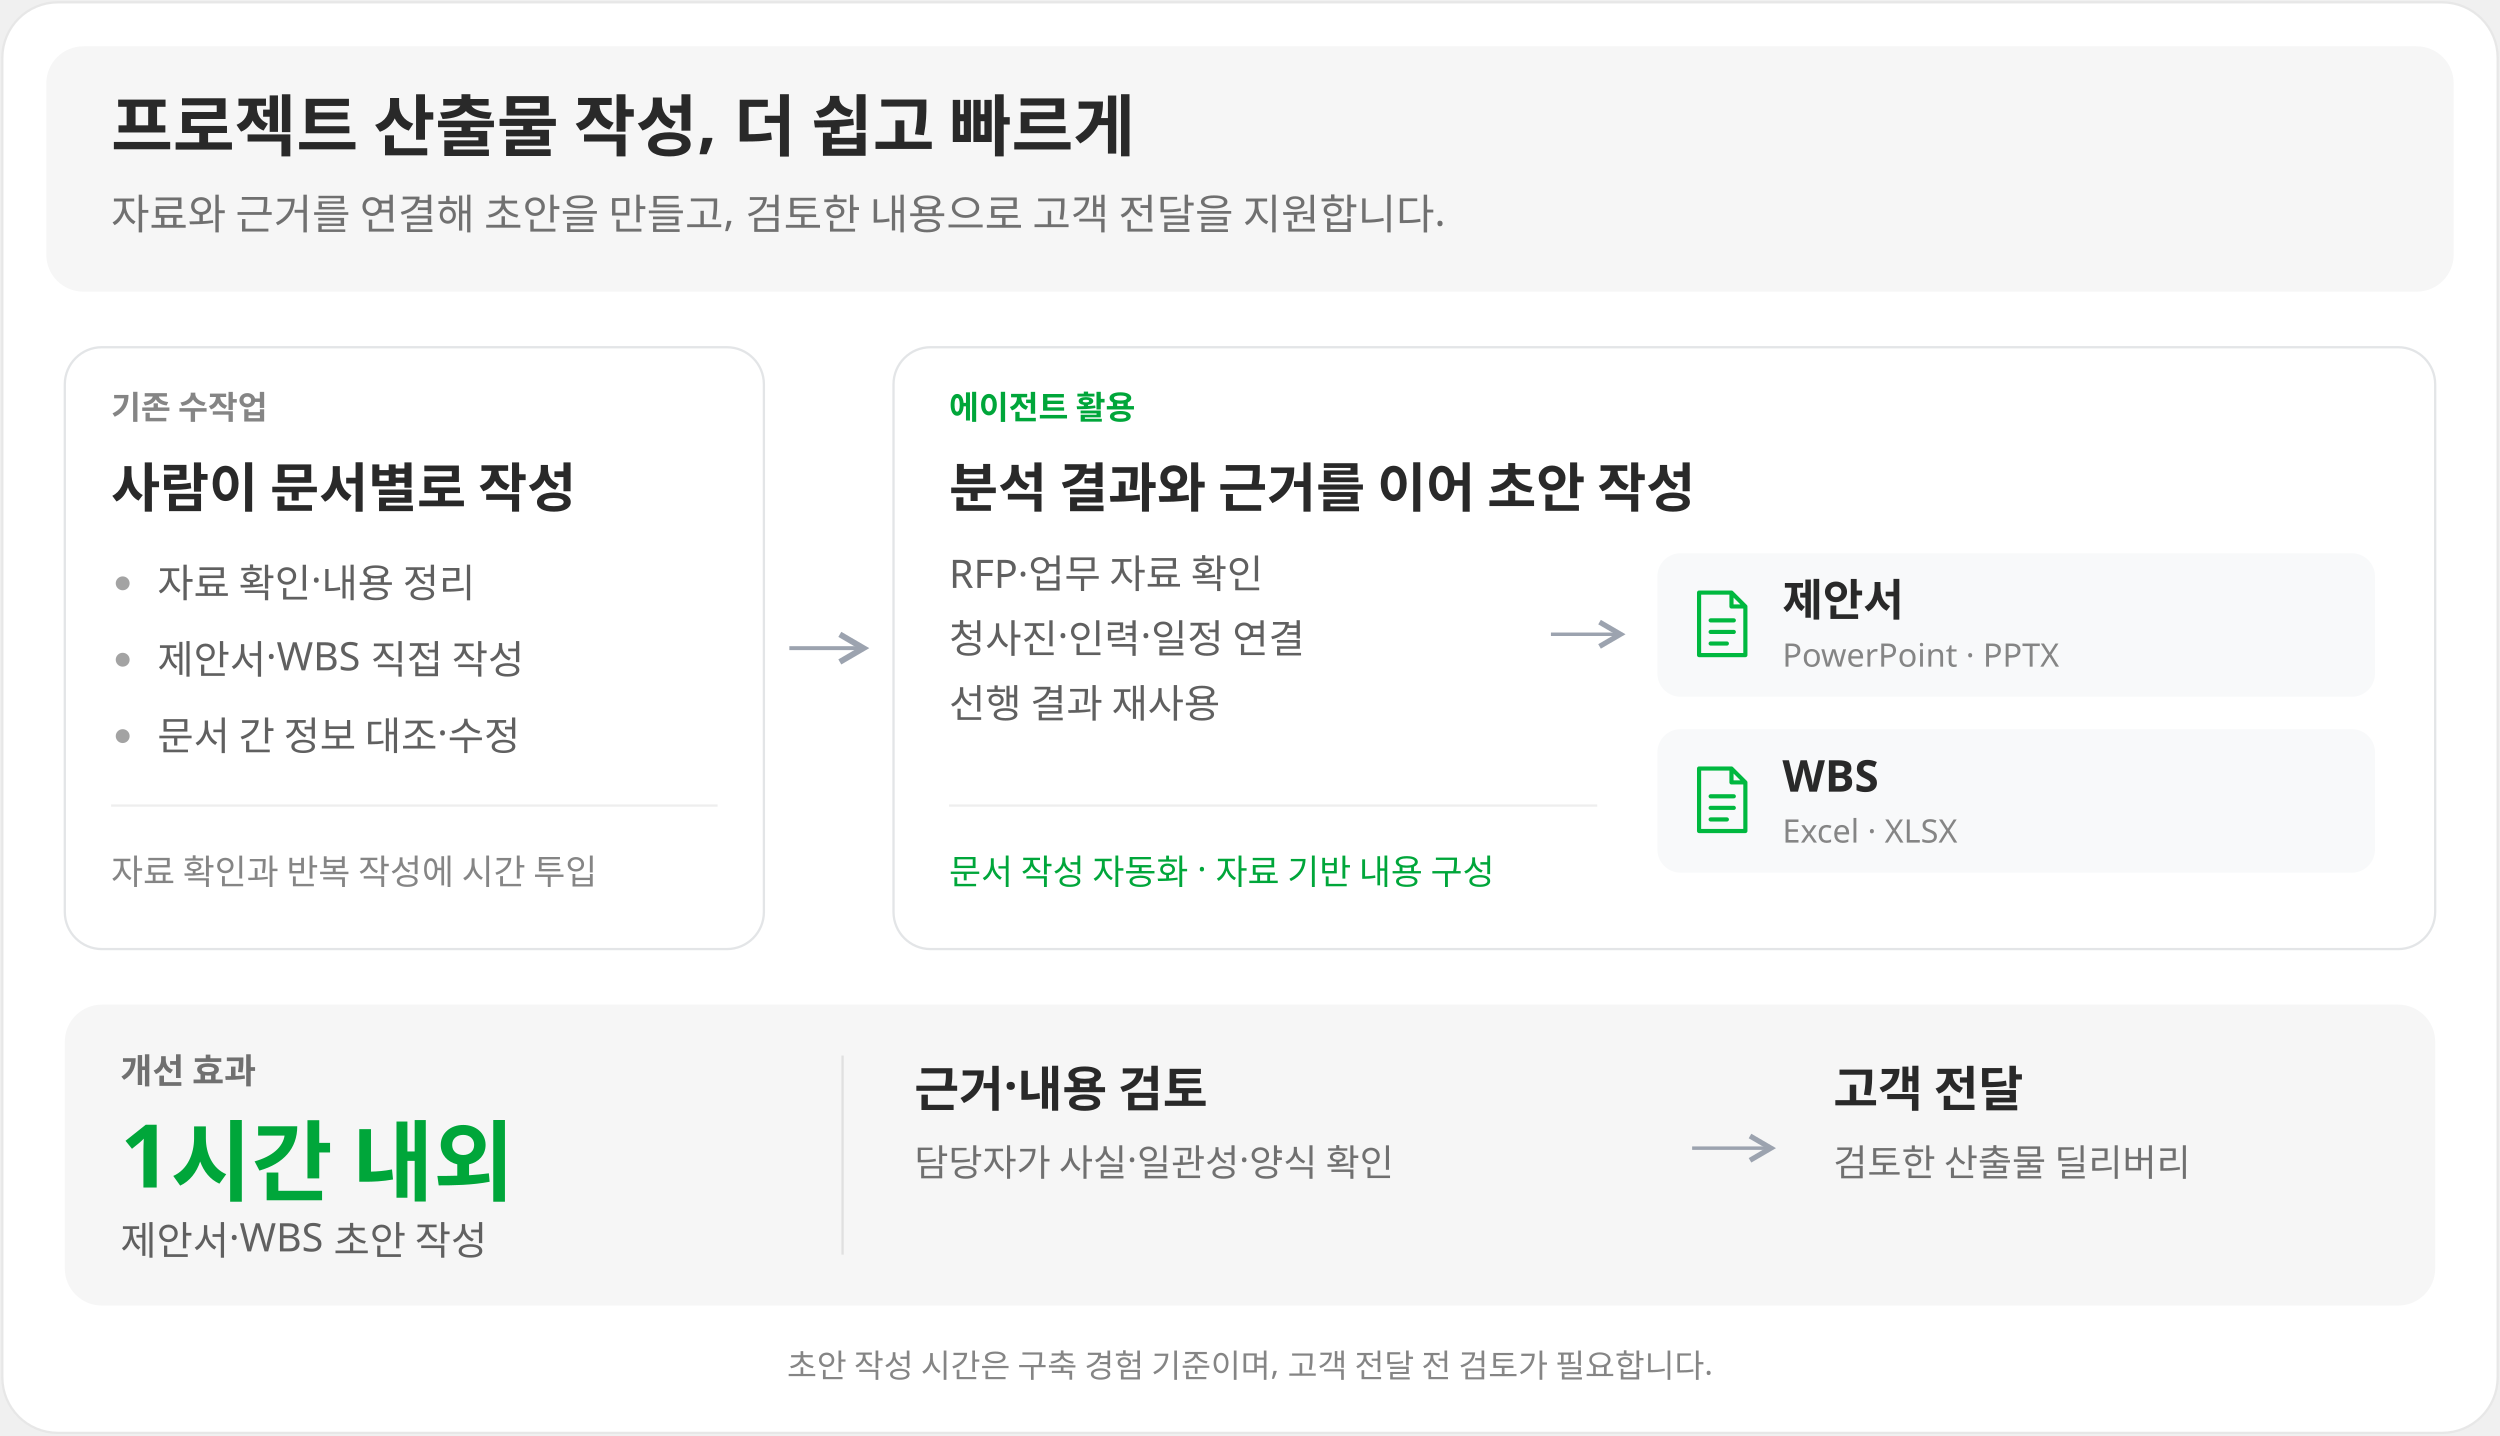
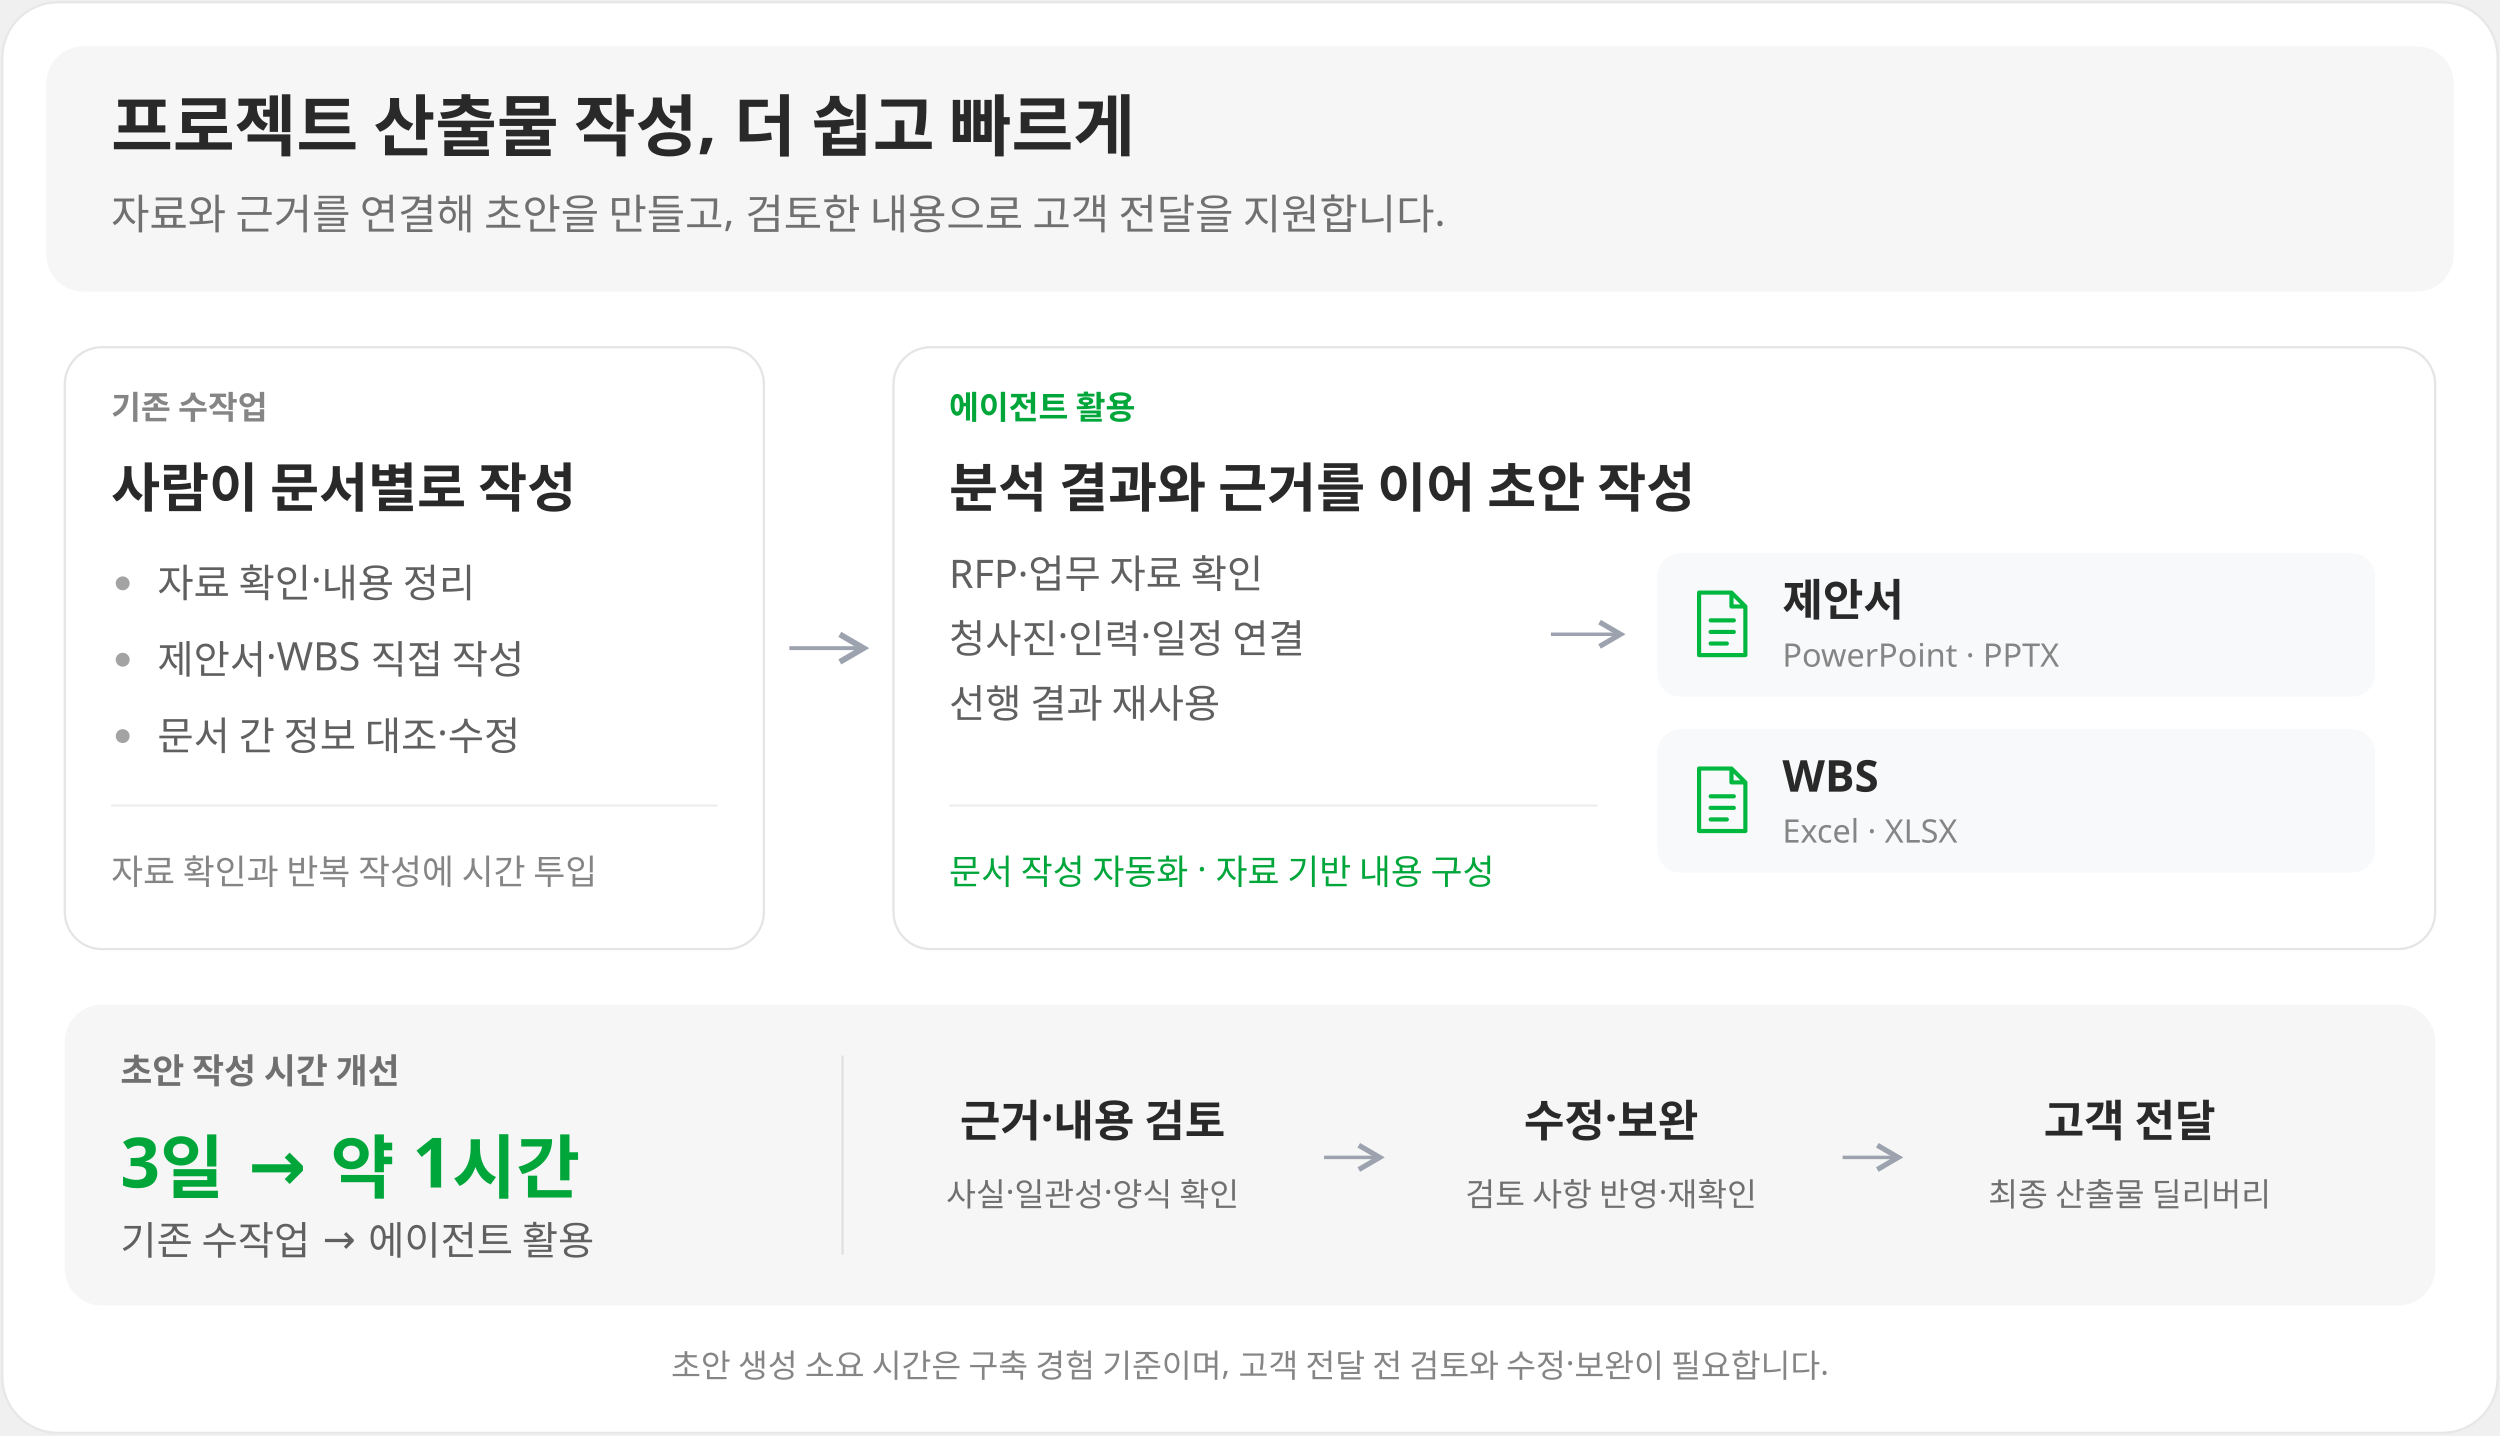
<svg xmlns="http://www.w3.org/2000/svg" width="1080" height="620" viewBox="0 0 1080 620" role="img" aria-labelledby="title desc">
  <defs>
    <marker id="arrow" markerWidth="9" markerHeight="9" refX="7" refY="4.5" orient="auto">
      <path d="M1 1 L7 4.5 L1 8" fill="none" stroke="#9ca3af" stroke-width="1.5" />
    </marker>
    <g id="doc" fill="none" stroke="currentColor" stroke-width="1.8" stroke-linejoin="round" stroke-linecap="round">
      <path d="M2 1 H16 L22 7 V28 H2 Z M16 1 V7 H22 M7 13 H17 M7 18 H17 M7 23 H14" />
    </g>
  </defs>
  <rect x="1" y="1" width="1078" height="618" rx="24" fill="white" stroke="#e7e7e7" />
  <g font-family="Malgun Gothic, sans-serif">
    <rect x="20" y="20" width="1040" height="106" rx="16" fill="#f6f6f6" />
    <text x="48" y="65" font-size="29" fill="#292929" font-weight="700" text-anchor="start">프로젝트 산출물 작성, 더 쉽고 빠르게</text>
    <text x="48" y="99" font-size="18" fill="#707070" font-weight="400" text-anchor="start">자료와 근거를 연결해 초안을 만들고, 검토한 내용으로 고객 전달을 지원합니다.</text>
    <rect x="28" y="150" width="302" height="260" rx="16" fill="white" stroke="#e3e5e7" />
    <text x="48" y="181" font-size="14" fill="#858585" font-weight="700" text-anchor="start">기존 수작업</text>
    <text x="48" y="219" font-size="23" fill="#292929" font-weight="700" text-anchor="start">사람이 문서별로 작성</text>
    <circle cx="53" cy="252" r="3" fill="#a3a3a3" />
    <text x="68" y="258" font-size="17" fill="#606060" font-weight="400" text-anchor="start">자료 확인·내용 정리</text>
    <circle cx="53" cy="285" r="3" fill="#a3a3a3" />
    <text x="68" y="291" font-size="17" fill="#606060" font-weight="400" text-anchor="start">제안서·WBS 직접 작성</text>
    <circle cx="53" cy="318" r="3" fill="#a3a3a3" />
    <text x="68" y="324" font-size="17" fill="#606060" font-weight="400" text-anchor="start">문서 간 정보 대조·수정</text>
    <path d="M48 348 H310" stroke="#eeeeee" />
    <text x="48" y="382" font-size="15" fill="#858585" font-weight="400" text-anchor="start">자료 확인과 반복 작성에 시간 투입</text>
    <path d="M341 280 H373" stroke="#9ca3af" stroke-width="1.7" marker-end="url(#arrow)" fill="none" />
    <rect x="386" y="150" width="666" height="260" rx="16" fill="white" stroke="#e3e5e7" />
    <text x="410" y="181" font-size="14" fill="#00a63a" font-weight="700" text-anchor="start">에이전트 활용</text>
    <text x="410" y="219" font-size="23" fill="#292929" font-weight="700" text-anchor="start">분석 결과와 근거를 이어 초안 작성</text>
    <text x="410" y="254" font-size="17" fill="#606060" font-weight="400" text-anchor="start">RFP·업무 자료 확인</text>
    <text x="410" y="282" font-size="17" fill="#606060" font-weight="400" text-anchor="start">청사진·인력·일정 연결</text>
    <text x="410" y="310" font-size="17" fill="#606060" font-weight="400" text-anchor="start">선행 결과 재사용</text>
    <path d="M670 274 H700" stroke="#9ca3af" stroke-width="1.5" marker-end="url(#arrow)" fill="none" />
    <rect x="716" y="239" width="310" height="62" rx="10" fill="#f8f9fa" />
    <use href="#doc" x="732" y="255" color="#00b83f" />
    <text x="770" y="266" font-size="19" fill="#292929" font-weight="700" text-anchor="start">제안서</text>
    <text x="770" y="288" font-size="14" fill="#858585" font-weight="400" text-anchor="start">PowerPoint · PPTX</text>
    <rect x="716" y="315" width="310" height="62" rx="10" fill="#f8f9fa" />
    <use href="#doc" x="732" y="331" color="#00b83f" />
    <text x="770" y="342" font-size="19" fill="#292929" font-weight="700" text-anchor="start">WBS</text>
    <text x="770" y="364" font-size="14" fill="#858585" font-weight="400" text-anchor="start">Excel · XLSX</text>
    <path d="M410 348 H690" stroke="#eeeeee" />
    <text x="410" y="382" font-size="15" fill="#00a63a" font-weight="400" text-anchor="start">문서 작성 자동화 · 자료 기반 내용 구성</text>
    <rect x="28" y="434" width="1024" height="130" rx="16" fill="#f6f6f6" />
-     <text x="52" y="468" font-size="15" fill="#707070" font-weight="700" text-anchor="start">개선 효과</text>
-     <text x="52" y="513" font-size="38" fill="#00a63a" font-weight="700" text-anchor="start">1시간 내외</text>
-     <text x="52" y="542" font-size="17" fill="#606060" font-weight="400" text-anchor="start">제안서·WBS 초안 작성</text>
+     <text x="52" y="468" font-size="15" fill="#707070" font-weight="700" text-anchor="start">초안 작성 시간 개선</text>
+     <text x="52" y="513" font-size="30" fill="#00a63a" font-weight="700" text-anchor="start">3일 → 약 1시간</text>
+     <text x="52" y="542" font-size="17" fill="#606060" font-weight="400" text-anchor="start">기존 수작업 → 에이전트 활용</text>
    <path d="M364 456 V542" stroke="#e0e0e0" />
-     <text x="395" y="478" font-size="21" fill="#292929" font-weight="700" text-anchor="start">근거·내용 검토</text>
-     <text x="395" y="508" font-size="16" fill="#707070" font-weight="400" text-anchor="start">담당자가 사실·일관성·양식 확인</text>
-     <path d="M731 496 H765" stroke="#9ca3af" stroke-width="1.5" marker-end="url(#arrow)" fill="none" />
-     <text x="792" y="478" font-size="21" fill="#292929" font-weight="700" text-anchor="start">고객 전달</text>
-     <text x="792" y="508" font-size="16" fill="#707070" font-weight="400" text-anchor="start">검토한 산출물 딜리버리</text>
-     <text x="540" y="595" font-size="14" fill="#858585" font-weight="400" text-anchor="middle">초안 작성 시간은 구축 경험 기준이며, 고객 전달 전 검토가 필요합니다.</text>
+     <text x="472" y="491" text-anchor="middle" font-size="19" fill="#292929" font-weight="700">근거·내용 검토</text>
+     <text x="472" y="521" text-anchor="middle" font-size="14" fill="#707070">사실·일관성·양식 확인</text>
+     <path d="M572 500 H596" stroke="#9ca3af" stroke-width="1.5" marker-end="url(#arrow)" fill="none" />
+     <text x="696" y="491" text-anchor="middle" font-size="19" fill="#292929" font-weight="700">수정·보완</text>
+     <text x="696" y="521" text-anchor="middle" font-size="14" fill="#707070">검토 사항 반영·재확인</text>
+     <path d="M796 500 H820" stroke="#9ca3af" stroke-width="1.5" marker-end="url(#arrow)" fill="none" />
+     <text x="920" y="491" text-anchor="middle" font-size="19" fill="#292929" font-weight="700">고객 전달</text>
+     <text x="920" y="521" text-anchor="middle" font-size="14" fill="#707070">최종 산출물 딜리버리</text>
+     <text x="540" y="595" font-size="14" fill="#858585" font-weight="400" text-anchor="middle">초안 생성 소요 시간은 구축 경험 기준이며, 고객 전달 전 검토와 수정·보완이 필요합니다.</text>
  </g>
</svg>
